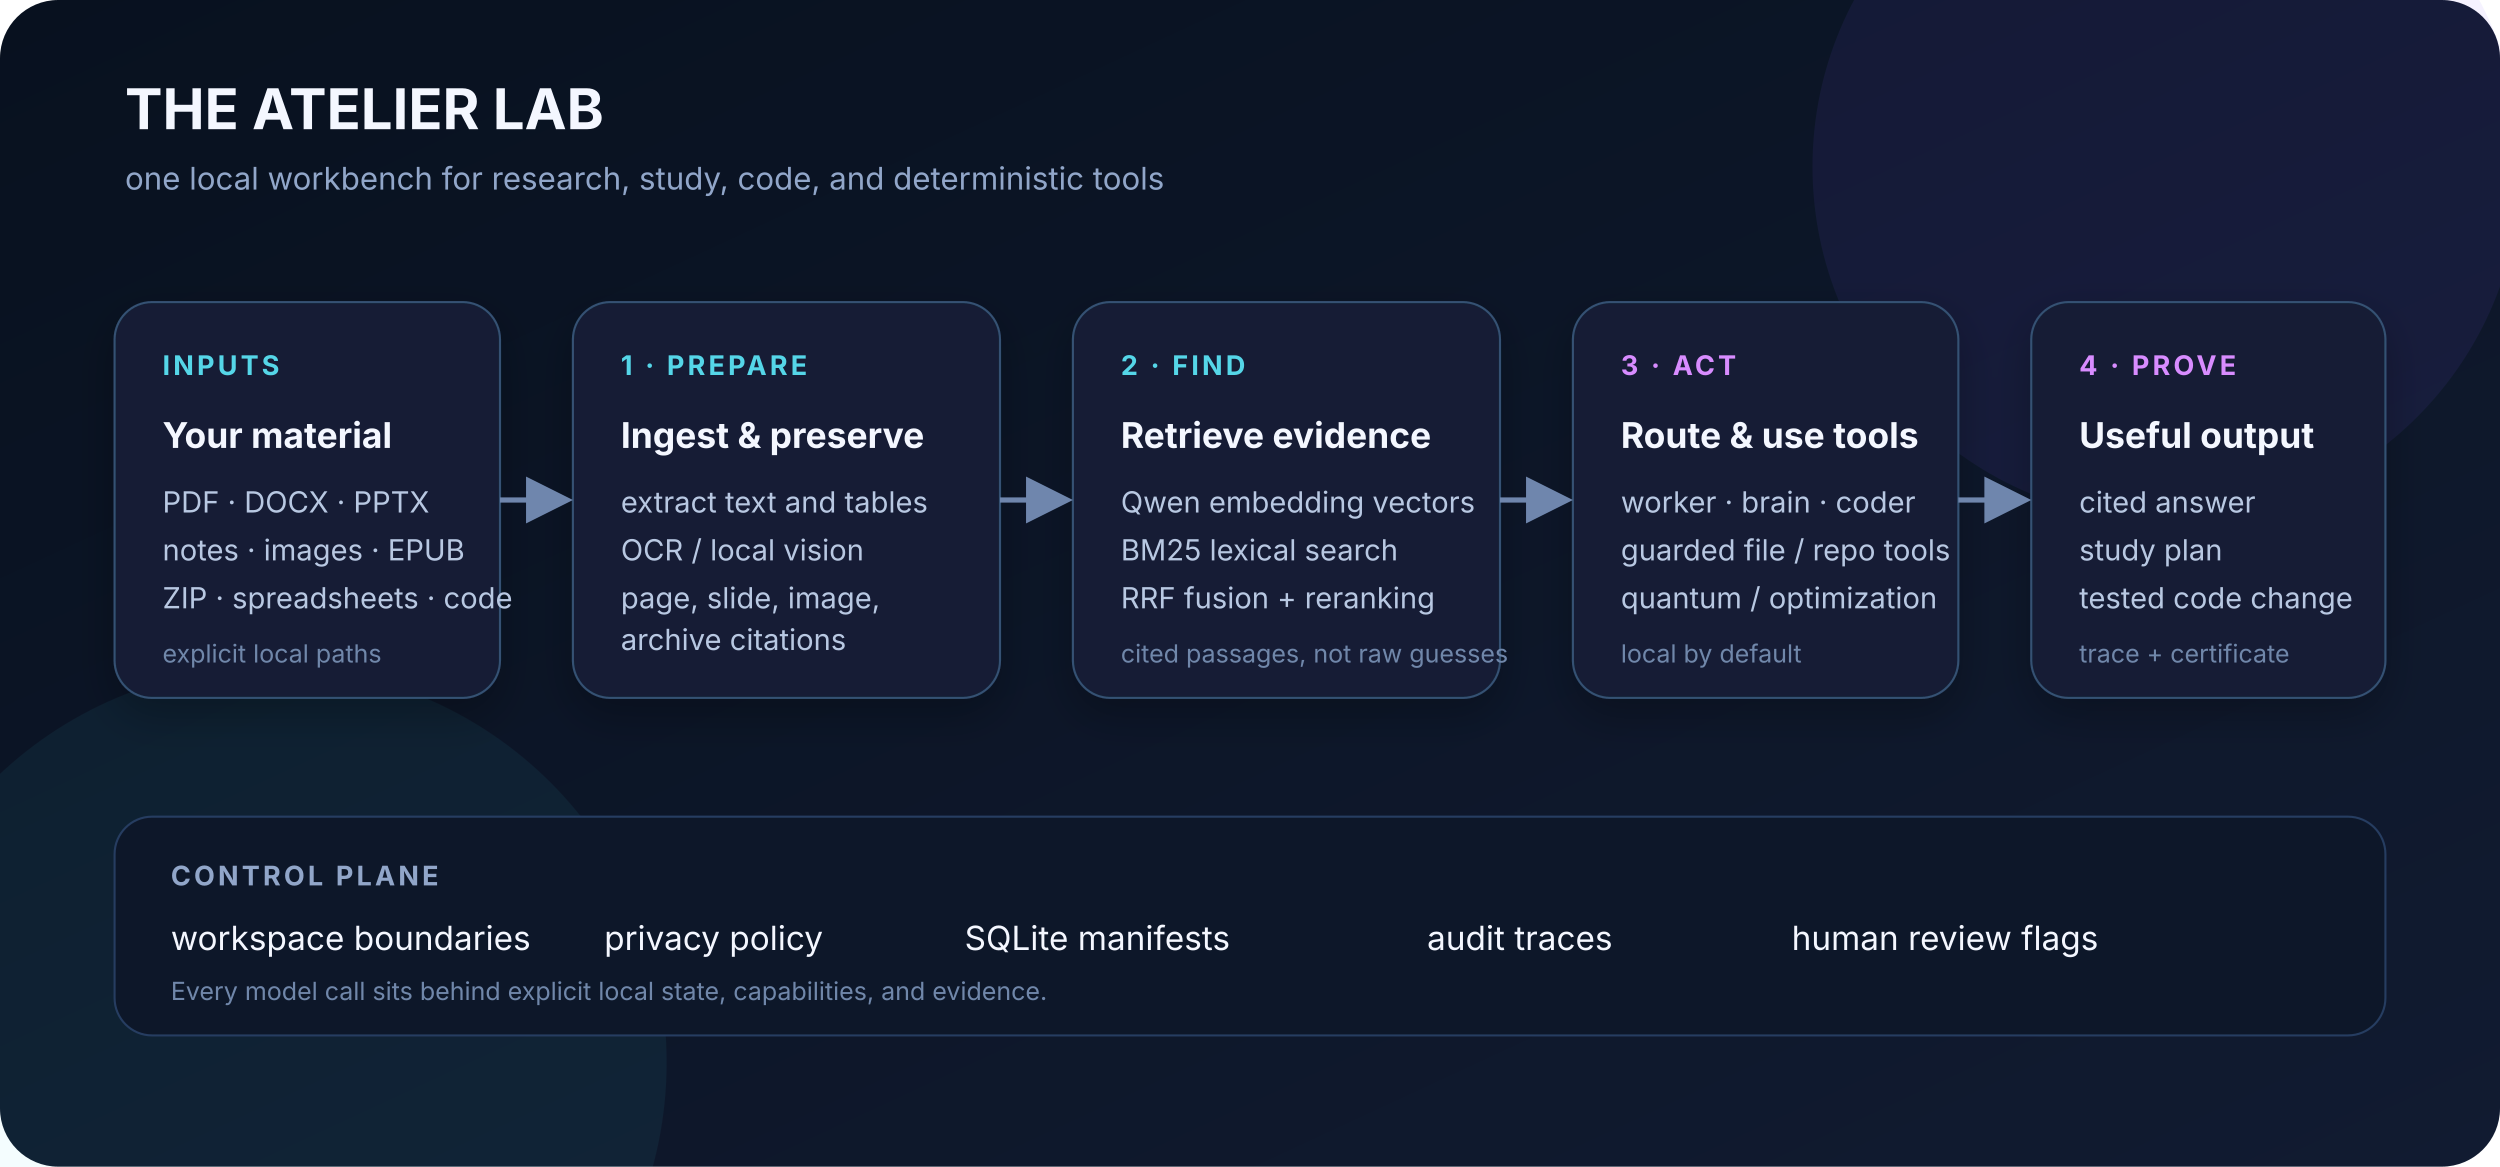
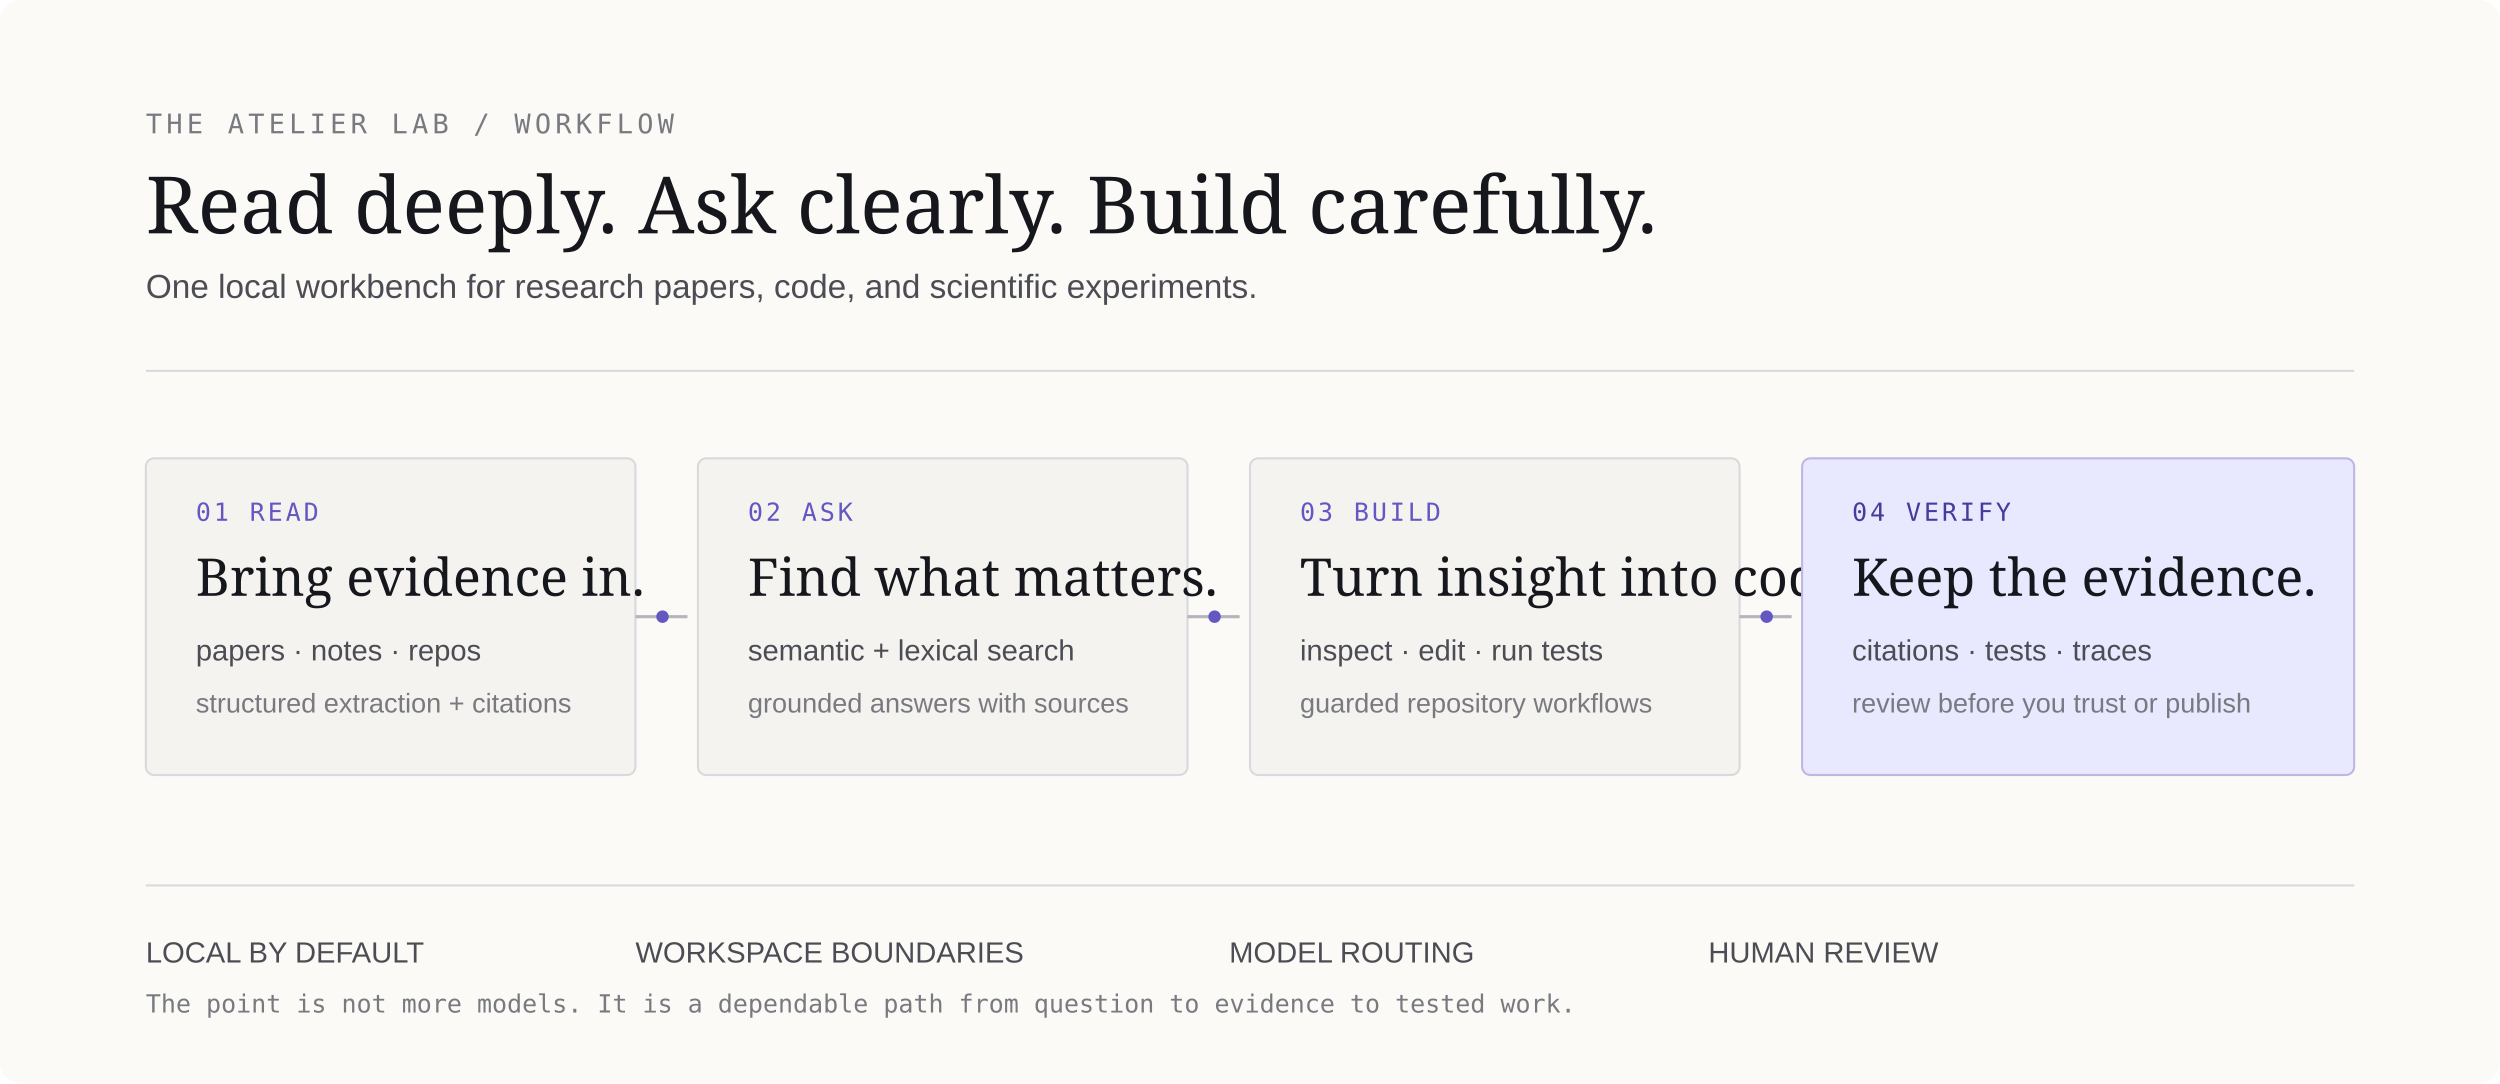
- <svg xmlns="http://www.w3.org/2000/svg" width="1200" height="560" viewBox="0 0 1200 560" role="img" aria-labelledby="title desc">
-   <defs>
-     <linearGradient id="bg" x1="0" y1="0" x2="1" y2="1">
-       <stop offset="0" stop-color="#08111f" />
-       <stop offset="1" stop-color="#111b31" />
-     </linearGradient>
-     <linearGradient id="cyan" x1="0" y1="0" x2="1" y2="1">
-       <stop offset="0" stop-color="#55d6e8" />
-       <stop offset="1" stop-color="#4aa3ff" />
-     </linearGradient>
-     <linearGradient id="violet" x1="0" y1="0" x2="1" y2="1">
-       <stop offset="0" stop-color="#d88cff" />
-       <stop offset="1" stop-color="#8c7bff" />
-     </linearGradient>
-     <filter id="shadow" x="-20%" y="-20%" width="140%" height="140%">
-       <feDropShadow dx="0" dy="8" stdDeviation="10" flood-color="#000" flood-opacity=".25" />
-     </filter>
-     <marker id="arrow" markerWidth="9" markerHeight="9" refX="7" refY="4.5" orient="auto">
-       <path d="M0,0 L9,4.5 L0,9 Z" fill="#6f86ad" />
-     </marker>
-   </defs>
-   <rect width="1200" height="560" rx="28" fill="url(#bg)" />
-   <circle cx="1040" cy="80" r="170" fill="#7c5cff" opacity=".08" />
-   <circle cx="130" cy="510" r="190" fill="#42d7e8" opacity=".06" />
-   <text x="60" y="62" fill="#f4f7ff" font-family="Inter,Arial,sans-serif" font-size="27" font-weight="700">THE ATELIER LAB</text>
-   <text x="60" y="91" fill="#91a6c9" font-family="Inter,Arial,sans-serif" font-size="15">one local workbench for research, study, code, and deterministic tools</text>
-   <g filter="url(#shadow)">
-     <rect x="55" y="145" width="185" height="190" rx="18" fill="#121f35" stroke="#355173" />
-     <rect x="275" y="145" width="205" height="190" rx="18" fill="#121f35" stroke="#355173" />
-     <rect x="515" y="145" width="205" height="190" rx="18" fill="#121f35" stroke="#355173" />
-     <rect x="755" y="145" width="185" height="190" rx="18" fill="#121f35" stroke="#355173" />
-     <rect x="975" y="145" width="170" height="190" rx="18" fill="#121f35" stroke="#355173" />
+ <svg xmlns="http://www.w3.org/2000/svg" width="1200" height="520" viewBox="0 0 1200 520" role="img" aria-labelledby="title desc">
+   <rect width="1200" height="520" rx="10" fill="#fbfaf7" />
+   <text x="70" y="64" fill="#797a80" font-family="IBM Plex Mono, SFMono-Regular, monospace" font-size="13" letter-spacing="2">THE ATELIER LAB  /  WORKFLOW</text>
+   <text x="70" y="112" fill="#16171d" font-family="Newsreader, Georgia, serif" font-size="38">Read deeply. Ask clearly. Build carefully.</text>
+   <text x="70" y="143" fill="#4c4c54" font-family="IBM Plex Sans, Arial, sans-serif" font-size="16">One local workbench for research papers, code, and scientific experiments.</text>
+   <line x1="70" y1="178" x2="1130" y2="178" stroke="#d8d9dd" />
+   <g font-family="IBM Plex Sans, Arial, sans-serif">
+     <rect x="70" y="220" width="235" height="152" rx="4" fill="#f4f3f0" stroke="#d8d9dd" />
+     <text x="94" y="250" fill="#6457c1" font-family="IBM Plex Mono, SFMono-Regular, monospace" font-size="12" letter-spacing="1.4">01  READ</text>
+     <text x="94" y="286" fill="#16171d" font-family="Newsreader, Georgia, serif" font-size="25">Bring evidence in.</text>
+     <text x="94" y="317" fill="#4c4c54" font-size="14">papers · notes · repos</text>
+     <text x="94" y="342" fill="#797a80" font-size="13">structured extraction + citations</text>
+     <rect x="335" y="220" width="235" height="152" rx="4" fill="#f4f3f0" stroke="#d8d9dd" />
+     <text x="359" y="250" fill="#6457c1" font-family="IBM Plex Mono, SFMono-Regular, monospace" font-size="12" letter-spacing="1.4">02  ASK</text>
+     <text x="359" y="286" fill="#16171d" font-family="Newsreader, Georgia, serif" font-size="25">Find what matters.</text>
+     <text x="359" y="317" fill="#4c4c54" font-size="14">semantic + lexical search</text>
+     <text x="359" y="342" fill="#797a80" font-size="13">grounded answers with sources</text>
+     <rect x="600" y="220" width="235" height="152" rx="4" fill="#f4f3f0" stroke="#d8d9dd" />
+     <text x="624" y="250" fill="#6457c1" font-family="IBM Plex Mono, SFMono-Regular, monospace" font-size="12" letter-spacing="1.4">03  BUILD</text>
+     <text x="624" y="286" fill="#16171d" font-family="Newsreader, Georgia, serif" font-size="25">Turn insight into code.</text>
+     <text x="624" y="317" fill="#4c4c54" font-size="14">inspect · edit · run tests</text>
+     <text x="624" y="342" fill="#797a80" font-size="13">guarded repository workflows</text>
+     <rect x="865" y="220" width="265" height="152" rx="4" fill="#e8e8ff" stroke="#bcb7e4" />
+     <text x="889" y="250" fill="#483a9a" font-family="IBM Plex Mono, SFMono-Regular, monospace" font-size="12" letter-spacing="1.4">04  VERIFY</text>
+     <text x="889" y="286" fill="#16171d" font-family="Newsreader, Georgia, serif" font-size="25">Keep the evidence.</text>
+     <text x="889" y="317" fill="#4c4c54" font-size="14">citations · tests · traces</text>
+     <text x="889" y="342" fill="#797a80" font-size="13">review before you trust or publish</text>
  </g>
-   <g font-family="Inter,Arial,sans-serif">
-     <text x="78" y="180" fill="#55d6e8" font-size="13" font-weight="700" letter-spacing="1.5">INPUTS</text>
-     <text x="78" y="215" fill="#f4f7ff" font-size="17" font-weight="700">Your material</text>
-     <text x="78" y="246" fill="#b8c8e2" font-size="14">PDF · DOCX · PPTX</text>
-     <text x="78" y="269" fill="#b8c8e2" font-size="14">notes · images · EPUB</text>
-     <text x="78" y="292" fill="#b8c8e2" font-size="14">ZIP · spreadsheets · code</text>
-     <text x="78" y="318" fill="#7087aa" font-size="12">explicit local paths</text>
-     <text x="298" y="180" fill="#55d6e8" font-size="13" font-weight="700" letter-spacing="1.5">1 · PREPARE</text>
-     <text x="298" y="215" fill="#f4f7ff" font-size="17" font-weight="700">Ingest &amp; preserve</text>
-     <text x="298" y="246" fill="#b8c8e2" font-size="14">extract text and tables</text>
-     <text x="298" y="269" fill="#b8c8e2" font-size="14">OCR / local vision</text>
-     <text x="298" y="292" fill="#b8c8e2" font-size="14">page, slide, image,</text>
-     <text x="298" y="312" fill="#b8c8e2" font-size="14">archive citations</text>
-     <text x="538" y="180" fill="#55d6e8" font-size="13" font-weight="700" letter-spacing="1.5">2 · FIND</text>
-     <text x="538" y="215" fill="#f4f7ff" font-size="17" font-weight="700">Retrieve evidence</text>
-     <text x="538" y="246" fill="#b8c8e2" font-size="14">Qwen embedding vectors</text>
-     <text x="538" y="269" fill="#b8c8e2" font-size="14">BM25 lexical search</text>
-     <text x="538" y="292" fill="#b8c8e2" font-size="14">RRF fusion + reranking</text>
-     <text x="538" y="318" fill="#7087aa" font-size="12">cited passages, not raw guesses</text>
-     <text x="778" y="180" fill="#d88cff" font-size="13" font-weight="700" letter-spacing="1.5">3 · ACT</text>
-     <text x="778" y="215" fill="#f4f7ff" font-size="17" font-weight="700">Route &amp; use tools</text>
-     <text x="778" y="246" fill="#b8c8e2" font-size="14">worker · brain · coder</text>
-     <text x="778" y="269" fill="#b8c8e2" font-size="14">guarded file / repo tools</text>
-     <text x="778" y="292" fill="#b8c8e2" font-size="14">quantum / optimization</text>
-     <text x="778" y="318" fill="#7087aa" font-size="12">local by default</text>
-     <text x="998" y="180" fill="#d88cff" font-size="13" font-weight="700" letter-spacing="1.5">4 · PROVE</text>
-     <text x="998" y="215" fill="#f4f7ff" font-size="17" font-weight="700">Useful output</text>
-     <text x="998" y="246" fill="#b8c8e2" font-size="14">cited answer</text>
-     <text x="998" y="269" fill="#b8c8e2" font-size="14">study plan</text>
-     <text x="998" y="292" fill="#b8c8e2" font-size="14">tested code change</text>
-     <text x="998" y="318" fill="#7087aa" font-size="12">trace + certificate</text>
+   <g stroke="#b5b6bc" stroke-width="1.5" fill="none">
+     <path d="M305 296 H330" />
+     <path d="M570 296 H595" />
+     <path d="M835 296 H860" />
  </g>
-   <g stroke="#6f86ad" stroke-width="2.5" fill="none" marker-end="url(#arrow)">
-     <path d="M240 240 H270" />
-     <path d="M480 240 H510" />
-     <path d="M720 240 H750" />
-     <path d="M940 240 H970" />
+   <g fill="#6457c1">
+     <circle cx="318" cy="296" r="3" />
+     <circle cx="583" cy="296" r="3" />
+     <circle cx="848" cy="296" r="3" />
  </g>
-   <rect x="55" y="392" width="1090" height="105" rx="18" fill="#0d1729" stroke="#263d61" />
-   <text x="82" y="425" fill="#91a6c9" font-family="Inter,Arial,sans-serif" font-size="13" font-weight="700" letter-spacing="1.5">CONTROL PLANE</text>
-   <text x="82" y="456" fill="#f4f7ff" font-family="Inter,Arial,sans-serif" font-size="16">workspace boundaries</text>
-   <text x="290" y="456" fill="#f4f7ff" font-family="Inter,Arial,sans-serif" font-size="16">privacy policy</text>
-   <text x="463" y="456" fill="#f4f7ff" font-family="Inter,Arial,sans-serif" font-size="16">SQLite manifests</text>
-   <text x="685" y="456" fill="#f4f7ff" font-family="Inter,Arial,sans-serif" font-size="16">audit traces</text>
-   <text x="860" y="456" fill="#f4f7ff" font-family="Inter,Arial,sans-serif" font-size="16">human review flags</text>
-   <text x="82" y="480" fill="#7087aa" font-family="Inter,Arial,sans-serif" font-size="12">Every model call sits behind explicit local state, capabilities, and evidence.</text>
+   <line x1="70" y1="425" x2="1130" y2="425" stroke="#d8d9dd" />
+   <text x="70" y="462" fill="#4c4c54" font-family="IBM Plex Sans, Arial, sans-serif" font-size="14">LOCAL BY DEFAULT</text>
+   <text x="305" y="462" fill="#4c4c54" font-family="IBM Plex Sans, Arial, sans-serif" font-size="14">WORKSPACE BOUNDARIES</text>
+   <text x="590" y="462" fill="#4c4c54" font-family="IBM Plex Sans, Arial, sans-serif" font-size="14">MODEL ROUTING</text>
+   <text x="820" y="462" fill="#4c4c54" font-family="IBM Plex Sans, Arial, sans-serif" font-size="14">HUMAN REVIEW</text>
+   <text x="70" y="486" fill="#797a80" font-family="IBM Plex Mono, SFMono-Regular, monospace" font-size="12">The point is not more models. It is a dependable path from question to evidence to tested work.</text>
</svg>
